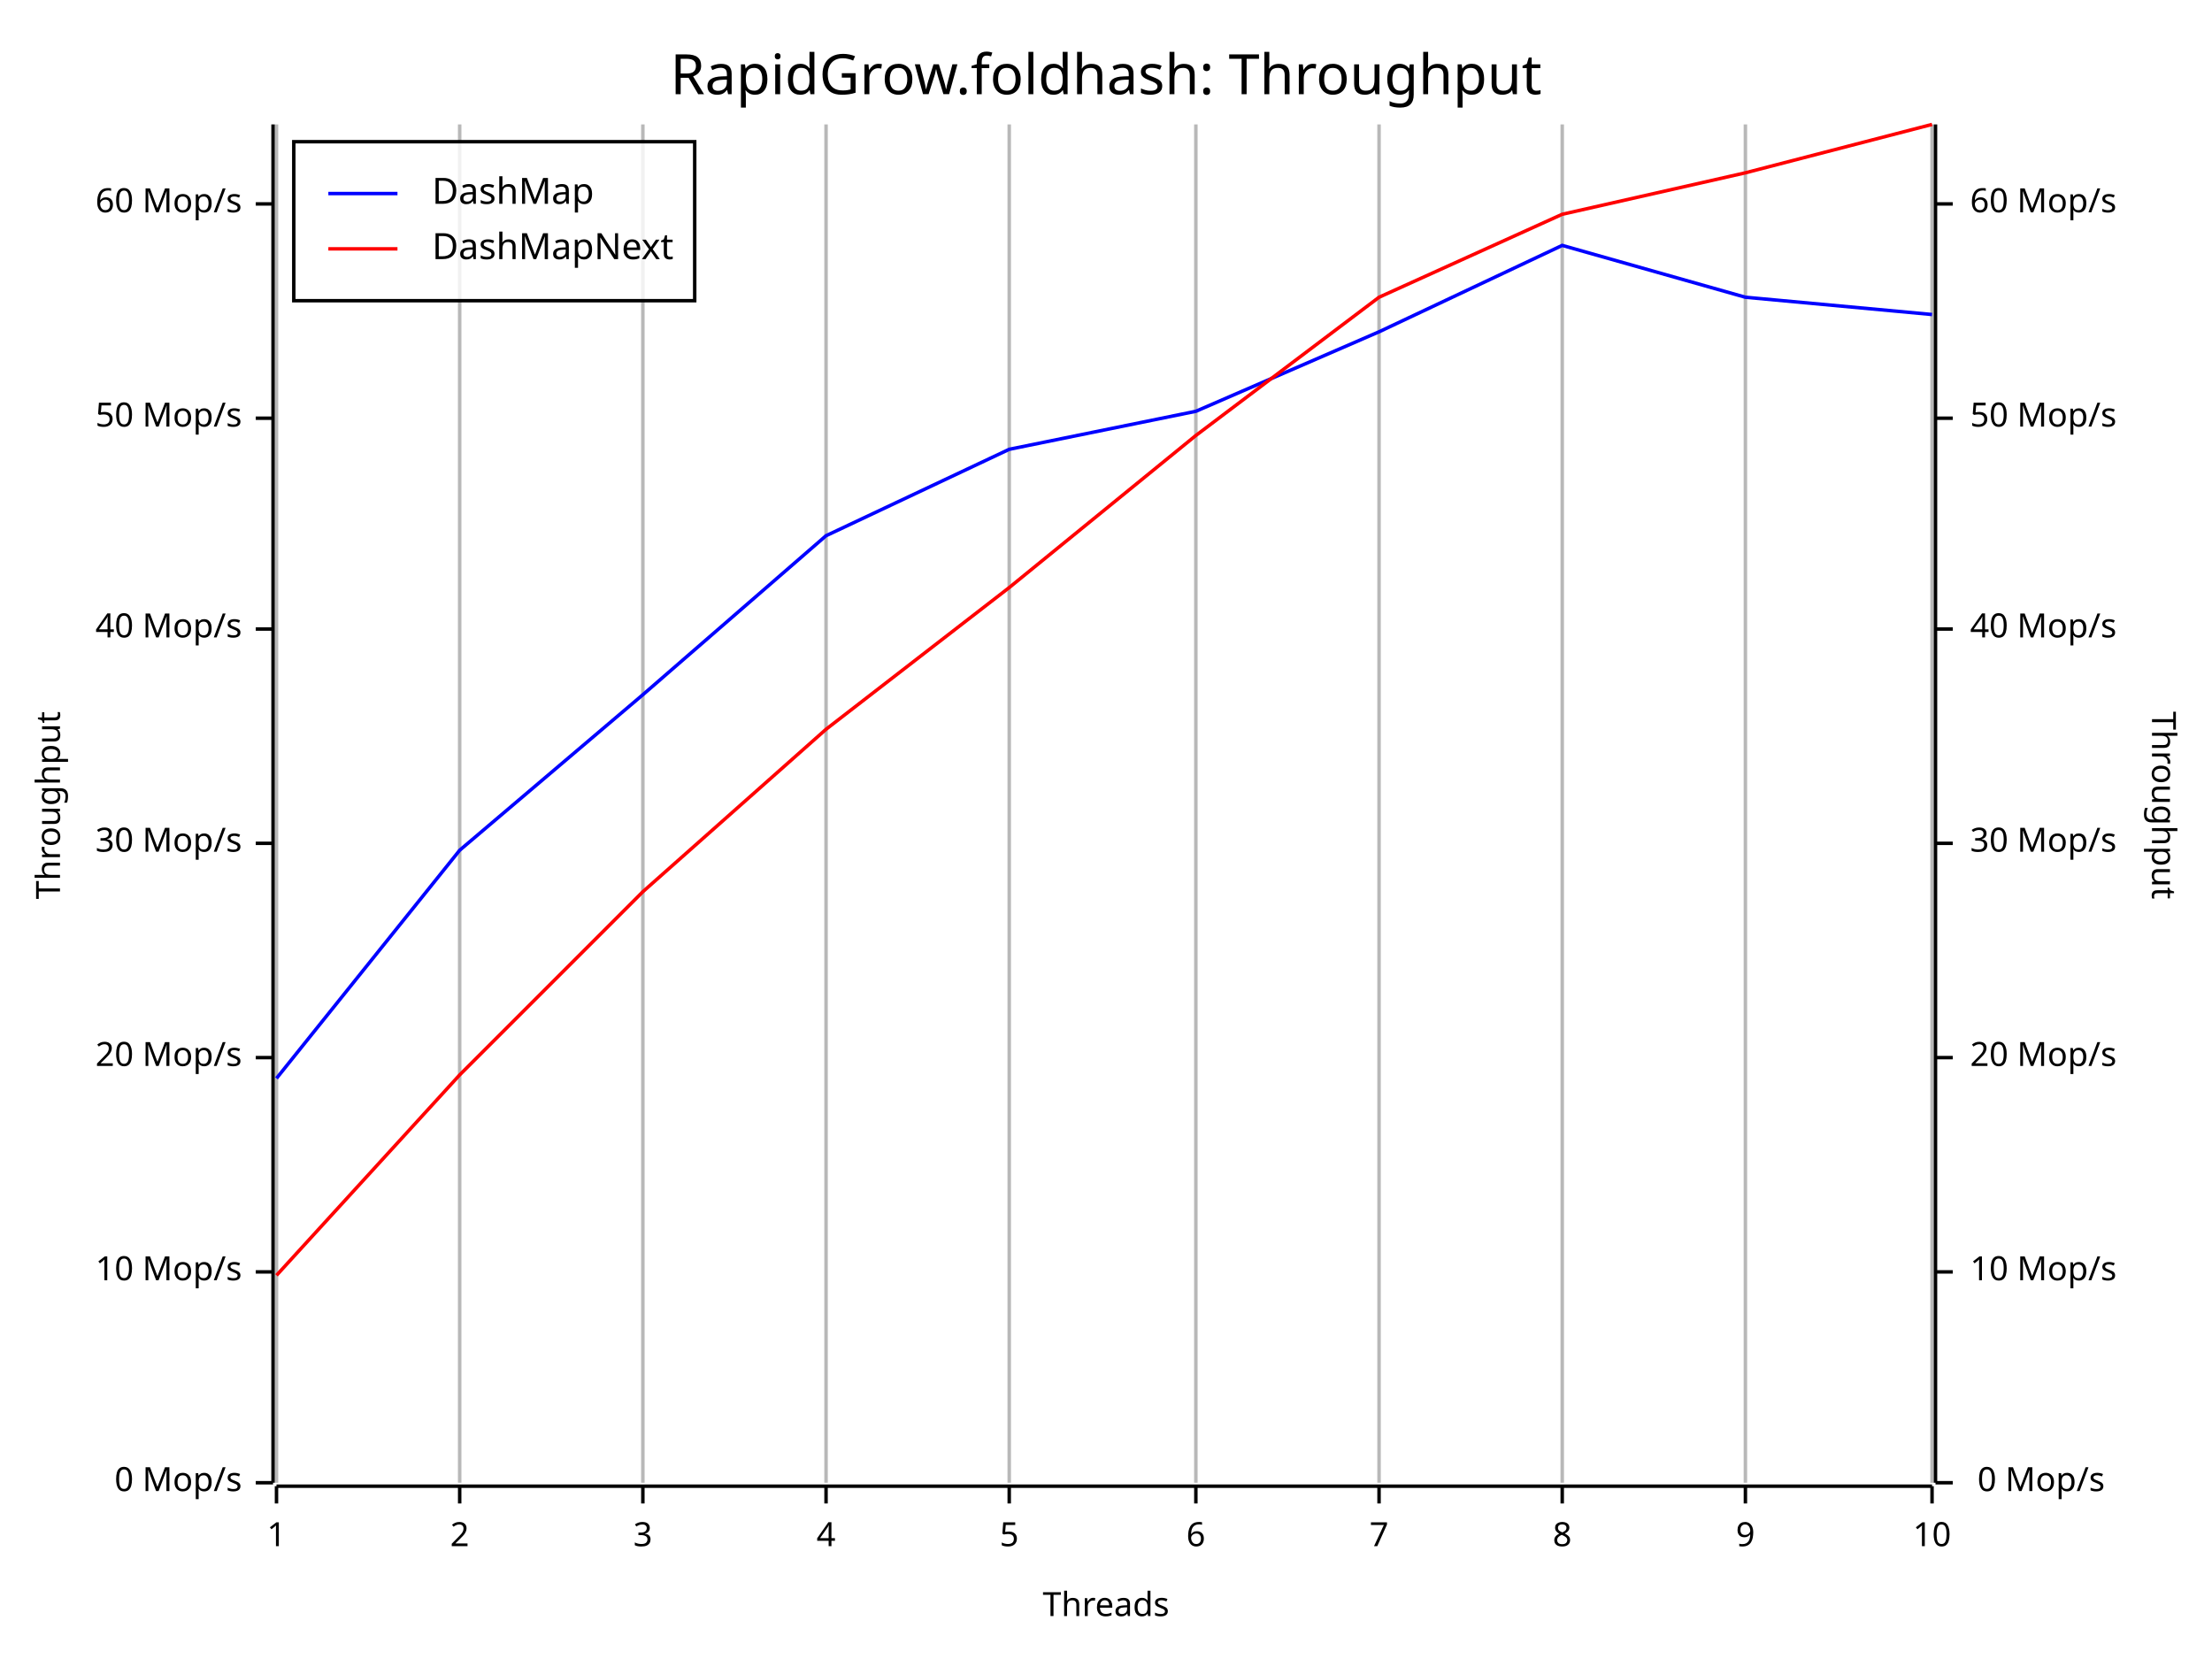
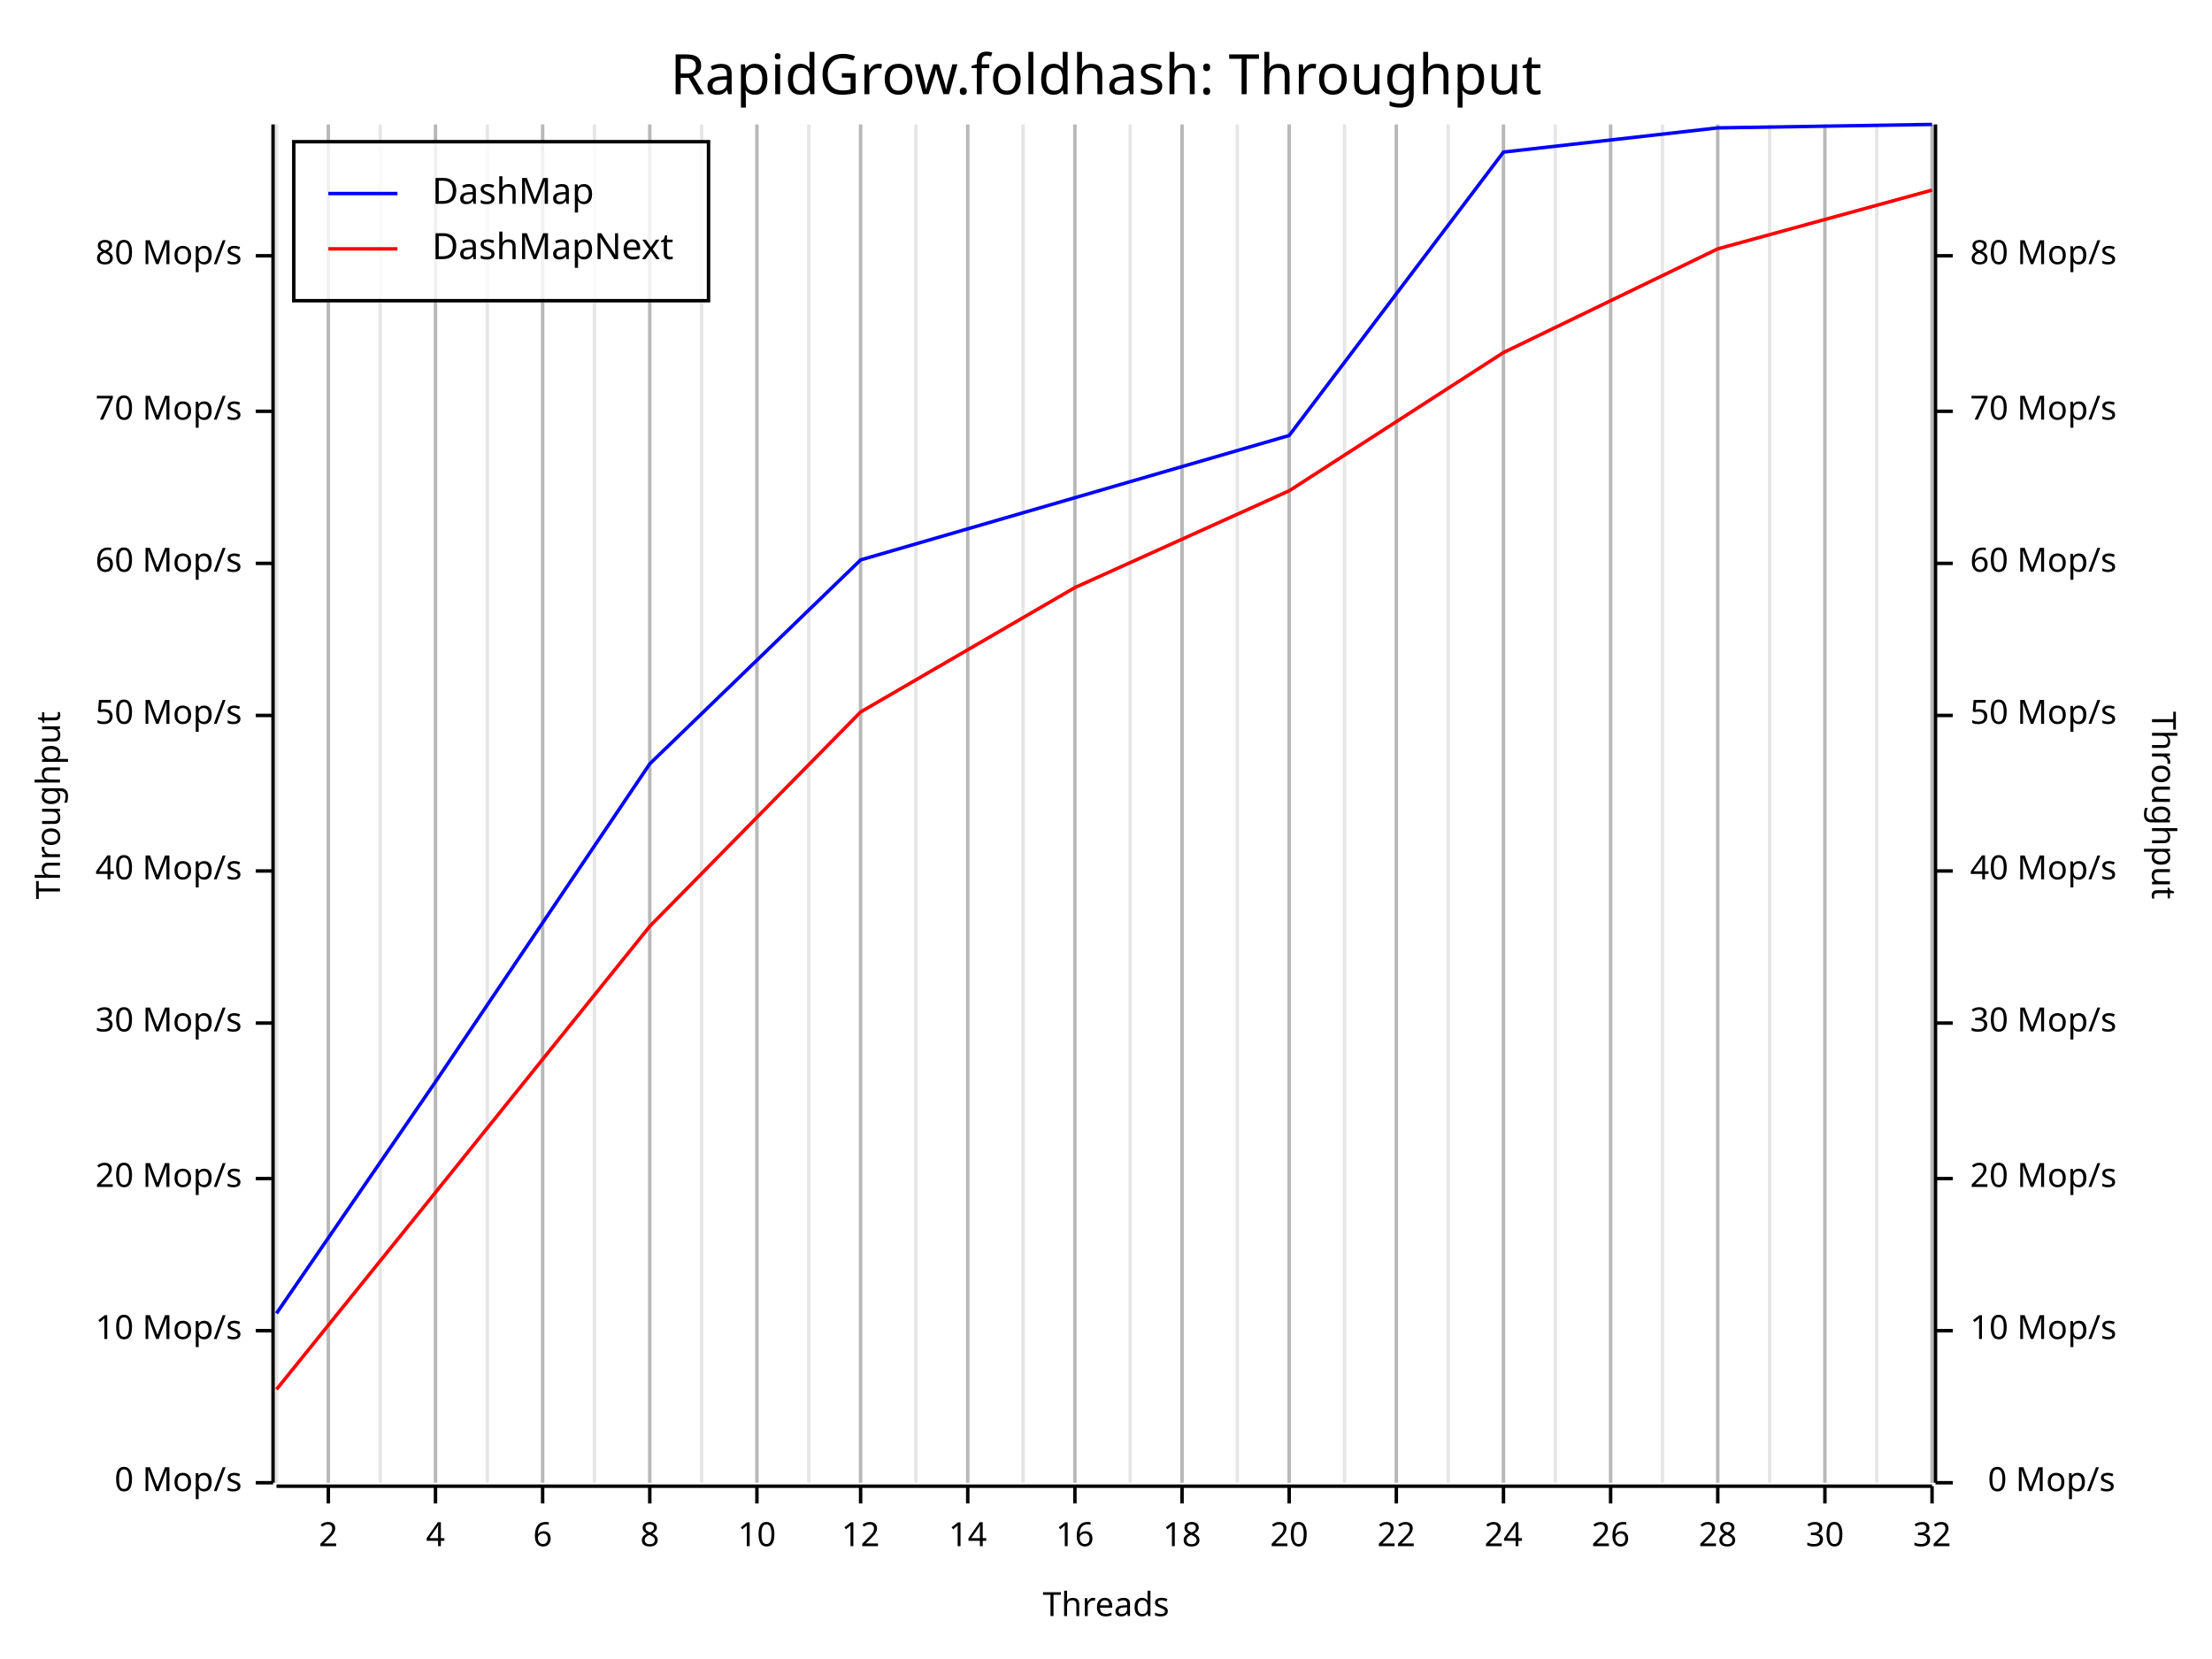
<svg xmlns="http://www.w3.org/2000/svg" width="640" height="480" viewBox="0 0 640 480">
  <rect x="0" y="0" width="640" height="480" opacity="1" fill="#FFFFFF" stroke="none" />
  <text x="320" y="15" dy="0.76em" text-anchor="middle" font-family="Fira Code" font-size="16.129" opacity="1" fill="#000000">
RapidGrow.foldhash: Throughput
</text>
  <line opacity="0.1" stroke="#000000" stroke-width="1" x1="80" y1="429" x2="80" y2="36" />
-   <line opacity="0.1" stroke="#000000" stroke-width="1" x1="133" y1="429" x2="133" y2="36" />
-   <line opacity="0.1" stroke="#000000" stroke-width="1" x1="186" y1="429" x2="186" y2="36" />
-   <line opacity="0.1" stroke="#000000" stroke-width="1" x1="239" y1="429" x2="239" y2="36" />
-   <line opacity="0.1" stroke="#000000" stroke-width="1" x1="292" y1="429" x2="292" y2="36" />
-   <line opacity="0.1" stroke="#000000" stroke-width="1" x1="346" y1="429" x2="346" y2="36" />
-   <line opacity="0.1" stroke="#000000" stroke-width="1" x1="399" y1="429" x2="399" y2="36" />
-   <line opacity="0.1" stroke="#000000" stroke-width="1" x1="452" y1="429" x2="452" y2="36" />
-   <line opacity="0.1" stroke="#000000" stroke-width="1" x1="505" y1="429" x2="505" y2="36" />
+   <line opacity="0.1" stroke="#000000" stroke-width="1" x1="95" y1="429" x2="95" y2="36" />
+   <line opacity="0.1" stroke="#000000" stroke-width="1" x1="110" y1="429" x2="110" y2="36" />
+   <line opacity="0.1" stroke="#000000" stroke-width="1" x1="126" y1="429" x2="126" y2="36" />
+   <line opacity="0.1" stroke="#000000" stroke-width="1" x1="141" y1="429" x2="141" y2="36" />
+   <line opacity="0.1" stroke="#000000" stroke-width="1" x1="157" y1="429" x2="157" y2="36" />
+   <line opacity="0.1" stroke="#000000" stroke-width="1" x1="172" y1="429" x2="172" y2="36" />
+   <line opacity="0.1" stroke="#000000" stroke-width="1" x1="188" y1="429" x2="188" y2="36" />
+   <line opacity="0.1" stroke="#000000" stroke-width="1" x1="203" y1="429" x2="203" y2="36" />
+   <line opacity="0.1" stroke="#000000" stroke-width="1" x1="219" y1="429" x2="219" y2="36" />
+   <line opacity="0.1" stroke="#000000" stroke-width="1" x1="234" y1="429" x2="234" y2="36" />
+   <line opacity="0.1" stroke="#000000" stroke-width="1" x1="249" y1="429" x2="249" y2="36" />
+   <line opacity="0.1" stroke="#000000" stroke-width="1" x1="265" y1="429" x2="265" y2="36" />
+   <line opacity="0.1" stroke="#000000" stroke-width="1" x1="280" y1="429" x2="280" y2="36" />
+   <line opacity="0.1" stroke="#000000" stroke-width="1" x1="296" y1="429" x2="296" y2="36" />
+   <line opacity="0.1" stroke="#000000" stroke-width="1" x1="311" y1="429" x2="311" y2="36" />
+   <line opacity="0.1" stroke="#000000" stroke-width="1" x1="327" y1="429" x2="327" y2="36" />
+   <line opacity="0.1" stroke="#000000" stroke-width="1" x1="342" y1="429" x2="342" y2="36" />
+   <line opacity="0.1" stroke="#000000" stroke-width="1" x1="358" y1="429" x2="358" y2="36" />
+   <line opacity="0.1" stroke="#000000" stroke-width="1" x1="373" y1="429" x2="373" y2="36" />
+   <line opacity="0.1" stroke="#000000" stroke-width="1" x1="389" y1="429" x2="389" y2="36" />
+   <line opacity="0.1" stroke="#000000" stroke-width="1" x1="404" y1="429" x2="404" y2="36" />
+   <line opacity="0.1" stroke="#000000" stroke-width="1" x1="419" y1="429" x2="419" y2="36" />
+   <line opacity="0.1" stroke="#000000" stroke-width="1" x1="435" y1="429" x2="435" y2="36" />
+   <line opacity="0.1" stroke="#000000" stroke-width="1" x1="450" y1="429" x2="450" y2="36" />
+   <line opacity="0.1" stroke="#000000" stroke-width="1" x1="466" y1="429" x2="466" y2="36" />
+   <line opacity="0.1" stroke="#000000" stroke-width="1" x1="481" y1="429" x2="481" y2="36" />
+   <line opacity="0.1" stroke="#000000" stroke-width="1" x1="497" y1="429" x2="497" y2="36" />
+   <line opacity="0.1" stroke="#000000" stroke-width="1" x1="512" y1="429" x2="512" y2="36" />
+   <line opacity="0.1" stroke="#000000" stroke-width="1" x1="528" y1="429" x2="528" y2="36" />
+   <line opacity="0.1" stroke="#000000" stroke-width="1" x1="543" y1="429" x2="543" y2="36" />
  <line opacity="0.1" stroke="#000000" stroke-width="1" x1="559" y1="429" x2="559" y2="36" />
  <text x="10" y="233" dy="0.76em" text-anchor="middle" font-family="sans-serif" font-size="9.677" opacity="1" fill="#000000" transform="rotate(270, 10, 233)">
Throughput
</text>
  <text x="320" y="470" dy="-0.5ex" text-anchor="middle" font-family="sans-serif" font-size="9.677" opacity="1" fill="#000000">
Threads
</text>
  <text x="630" y="233" dy="0.76em" text-anchor="middle" font-family="sans-serif" font-size="9.677" opacity="1" fill="#000000" transform="rotate(90, 630, 233)">
Throughput
</text>
-   <line opacity="0.2" stroke="#000000" stroke-width="1" x1="80" y1="429" x2="80" y2="36" />
-   <line opacity="0.2" stroke="#000000" stroke-width="1" x1="133" y1="429" x2="133" y2="36" />
-   <line opacity="0.2" stroke="#000000" stroke-width="1" x1="186" y1="429" x2="186" y2="36" />
-   <line opacity="0.2" stroke="#000000" stroke-width="1" x1="239" y1="429" x2="239" y2="36" />
-   <line opacity="0.2" stroke="#000000" stroke-width="1" x1="292" y1="429" x2="292" y2="36" />
-   <line opacity="0.2" stroke="#000000" stroke-width="1" x1="346" y1="429" x2="346" y2="36" />
-   <line opacity="0.2" stroke="#000000" stroke-width="1" x1="399" y1="429" x2="399" y2="36" />
-   <line opacity="0.2" stroke="#000000" stroke-width="1" x1="452" y1="429" x2="452" y2="36" />
-   <line opacity="0.2" stroke="#000000" stroke-width="1" x1="505" y1="429" x2="505" y2="36" />
+   <line opacity="0.2" stroke="#000000" stroke-width="1" x1="95" y1="429" x2="95" y2="36" />
+   <line opacity="0.2" stroke="#000000" stroke-width="1" x1="126" y1="429" x2="126" y2="36" />
+   <line opacity="0.2" stroke="#000000" stroke-width="1" x1="157" y1="429" x2="157" y2="36" />
+   <line opacity="0.2" stroke="#000000" stroke-width="1" x1="188" y1="429" x2="188" y2="36" />
+   <line opacity="0.2" stroke="#000000" stroke-width="1" x1="219" y1="429" x2="219" y2="36" />
+   <line opacity="0.2" stroke="#000000" stroke-width="1" x1="249" y1="429" x2="249" y2="36" />
+   <line opacity="0.2" stroke="#000000" stroke-width="1" x1="280" y1="429" x2="280" y2="36" />
+   <line opacity="0.2" stroke="#000000" stroke-width="1" x1="311" y1="429" x2="311" y2="36" />
+   <line opacity="0.2" stroke="#000000" stroke-width="1" x1="342" y1="429" x2="342" y2="36" />
+   <line opacity="0.2" stroke="#000000" stroke-width="1" x1="373" y1="429" x2="373" y2="36" />
+   <line opacity="0.2" stroke="#000000" stroke-width="1" x1="404" y1="429" x2="404" y2="36" />
+   <line opacity="0.2" stroke="#000000" stroke-width="1" x1="435" y1="429" x2="435" y2="36" />
+   <line opacity="0.2" stroke="#000000" stroke-width="1" x1="466" y1="429" x2="466" y2="36" />
+   <line opacity="0.2" stroke="#000000" stroke-width="1" x1="497" y1="429" x2="497" y2="36" />
+   <line opacity="0.2" stroke="#000000" stroke-width="1" x1="528" y1="429" x2="528" y2="36" />
  <line opacity="0.2" stroke="#000000" stroke-width="1" x1="559" y1="429" x2="559" y2="36" />
  <polyline fill="none" opacity="1" stroke="#000000" stroke-width="1" points="79,36 79,429 " />
  <text x="70" y="429" dy="0.5ex" text-anchor="end" font-family="sans-serif" font-size="9.677" opacity="1" fill="#000000">
0 Mop/s
</text>
  <polyline fill="none" opacity="1" stroke="#000000" stroke-width="1" points="74,429 79,429 " />
-   <text x="70" y="368" dy="0.5ex" text-anchor="end" font-family="sans-serif" font-size="9.677" opacity="1" fill="#000000">
+   <text x="70" y="385" dy="0.5ex" text-anchor="end" font-family="sans-serif" font-size="9.677" opacity="1" fill="#000000">
10 Mop/s
</text>
-   <polyline fill="none" opacity="1" stroke="#000000" stroke-width="1" points="74,368 79,368 " />
-   <text x="70" y="306" dy="0.5ex" text-anchor="end" font-family="sans-serif" font-size="9.677" opacity="1" fill="#000000">
+   <polyline fill="none" opacity="1" stroke="#000000" stroke-width="1" points="74,385 79,385 " />
+   <text x="70" y="341" dy="0.5ex" text-anchor="end" font-family="sans-serif" font-size="9.677" opacity="1" fill="#000000">
20 Mop/s
</text>
-   <polyline fill="none" opacity="1" stroke="#000000" stroke-width="1" points="74,306 79,306 " />
-   <text x="70" y="244" dy="0.5ex" text-anchor="end" font-family="sans-serif" font-size="9.677" opacity="1" fill="#000000">
+   <polyline fill="none" opacity="1" stroke="#000000" stroke-width="1" points="74,341 79,341 " />
+   <text x="70" y="296" dy="0.5ex" text-anchor="end" font-family="sans-serif" font-size="9.677" opacity="1" fill="#000000">
30 Mop/s
</text>
-   <polyline fill="none" opacity="1" stroke="#000000" stroke-width="1" points="74,244 79,244 " />
-   <text x="70" y="182" dy="0.5ex" text-anchor="end" font-family="sans-serif" font-size="9.677" opacity="1" fill="#000000">
+   <polyline fill="none" opacity="1" stroke="#000000" stroke-width="1" points="74,296 79,296 " />
+   <text x="70" y="252" dy="0.5ex" text-anchor="end" font-family="sans-serif" font-size="9.677" opacity="1" fill="#000000">
40 Mop/s
</text>
-   <polyline fill="none" opacity="1" stroke="#000000" stroke-width="1" points="74,182 79,182 " />
-   <text x="70" y="121" dy="0.5ex" text-anchor="end" font-family="sans-serif" font-size="9.677" opacity="1" fill="#000000">
+   <polyline fill="none" opacity="1" stroke="#000000" stroke-width="1" points="74,252 79,252 " />
+   <text x="70" y="207" dy="0.5ex" text-anchor="end" font-family="sans-serif" font-size="9.677" opacity="1" fill="#000000">
50 Mop/s
</text>
-   <polyline fill="none" opacity="1" stroke="#000000" stroke-width="1" points="74,121 79,121 " />
-   <text x="70" y="59" dy="0.5ex" text-anchor="end" font-family="sans-serif" font-size="9.677" opacity="1" fill="#000000">
+   <polyline fill="none" opacity="1" stroke="#000000" stroke-width="1" points="74,207 79,207 " />
+   <text x="70" y="163" dy="0.5ex" text-anchor="end" font-family="sans-serif" font-size="9.677" opacity="1" fill="#000000">
60 Mop/s
</text>
-   <polyline fill="none" opacity="1" stroke="#000000" stroke-width="1" points="74,59 79,59 " />
+   <polyline fill="none" opacity="1" stroke="#000000" stroke-width="1" points="74,163 79,163 " />
+   <text x="70" y="119" dy="0.5ex" text-anchor="end" font-family="sans-serif" font-size="9.677" opacity="1" fill="#000000">
+ 70 Mop/s
+ </text>
+   <polyline fill="none" opacity="1" stroke="#000000" stroke-width="1" points="74,119 79,119 " />
+   <text x="70" y="74" dy="0.5ex" text-anchor="end" font-family="sans-serif" font-size="9.677" opacity="1" fill="#000000">
+ 80 Mop/s
+ </text>
+   <polyline fill="none" opacity="1" stroke="#000000" stroke-width="1" points="74,74 79,74 " />
  <polyline fill="none" opacity="1" stroke="#000000" stroke-width="1" points="80,430 559,430 " />
-   <text x="80" y="440" dy="0.76em" text-anchor="middle" font-family="sans-serif" font-size="9.677" opacity="1" fill="#000000">
- 1
- </text>
-   <polyline fill="none" opacity="1" stroke="#000000" stroke-width="1" points="80,430 80,435 " />
-   <text x="133" y="440" dy="0.76em" text-anchor="middle" font-family="sans-serif" font-size="9.677" opacity="1" fill="#000000">
+   <text x="95" y="440" dy="0.76em" text-anchor="middle" font-family="sans-serif" font-size="9.677" opacity="1" fill="#000000">
2
</text>
-   <polyline fill="none" opacity="1" stroke="#000000" stroke-width="1" points="133,430 133,435 " />
-   <text x="186" y="440" dy="0.76em" text-anchor="middle" font-family="sans-serif" font-size="9.677" opacity="1" fill="#000000">
- 3
- </text>
-   <polyline fill="none" opacity="1" stroke="#000000" stroke-width="1" points="186,430 186,435 " />
-   <text x="239" y="440" dy="0.76em" text-anchor="middle" font-family="sans-serif" font-size="9.677" opacity="1" fill="#000000">
+   <polyline fill="none" opacity="1" stroke="#000000" stroke-width="1" points="95,430 95,435 " />
+   <text x="126" y="440" dy="0.76em" text-anchor="middle" font-family="sans-serif" font-size="9.677" opacity="1" fill="#000000">
4
</text>
-   <polyline fill="none" opacity="1" stroke="#000000" stroke-width="1" points="239,430 239,435 " />
-   <text x="292" y="440" dy="0.76em" text-anchor="middle" font-family="sans-serif" font-size="9.677" opacity="1" fill="#000000">
- 5
- </text>
-   <polyline fill="none" opacity="1" stroke="#000000" stroke-width="1" points="292,430 292,435 " />
-   <text x="346" y="440" dy="0.76em" text-anchor="middle" font-family="sans-serif" font-size="9.677" opacity="1" fill="#000000">
+   <polyline fill="none" opacity="1" stroke="#000000" stroke-width="1" points="126,430 126,435 " />
+   <text x="157" y="440" dy="0.76em" text-anchor="middle" font-family="sans-serif" font-size="9.677" opacity="1" fill="#000000">
6
</text>
-   <polyline fill="none" opacity="1" stroke="#000000" stroke-width="1" points="346,430 346,435 " />
-   <text x="399" y="440" dy="0.76em" text-anchor="middle" font-family="sans-serif" font-size="9.677" opacity="1" fill="#000000">
- 7
- </text>
-   <polyline fill="none" opacity="1" stroke="#000000" stroke-width="1" points="399,430 399,435 " />
-   <text x="452" y="440" dy="0.76em" text-anchor="middle" font-family="sans-serif" font-size="9.677" opacity="1" fill="#000000">
+   <polyline fill="none" opacity="1" stroke="#000000" stroke-width="1" points="157,430 157,435 " />
+   <text x="188" y="440" dy="0.76em" text-anchor="middle" font-family="sans-serif" font-size="9.677" opacity="1" fill="#000000">
8
</text>
-   <polyline fill="none" opacity="1" stroke="#000000" stroke-width="1" points="452,430 452,435 " />
-   <text x="505" y="440" dy="0.76em" text-anchor="middle" font-family="sans-serif" font-size="9.677" opacity="1" fill="#000000">
- 9
- </text>
-   <polyline fill="none" opacity="1" stroke="#000000" stroke-width="1" points="505,430 505,435 " />
+   <polyline fill="none" opacity="1" stroke="#000000" stroke-width="1" points="188,430 188,435 " />
+   <text x="219" y="440" dy="0.76em" text-anchor="middle" font-family="sans-serif" font-size="9.677" opacity="1" fill="#000000">
+ 10
+ </text>
+   <polyline fill="none" opacity="1" stroke="#000000" stroke-width="1" points="219,430 219,435 " />
+   <text x="249" y="440" dy="0.76em" text-anchor="middle" font-family="sans-serif" font-size="9.677" opacity="1" fill="#000000">
+ 12
+ </text>
+   <polyline fill="none" opacity="1" stroke="#000000" stroke-width="1" points="249,430 249,435 " />
+   <text x="280" y="440" dy="0.76em" text-anchor="middle" font-family="sans-serif" font-size="9.677" opacity="1" fill="#000000">
+ 14
+ </text>
+   <polyline fill="none" opacity="1" stroke="#000000" stroke-width="1" points="280,430 280,435 " />
+   <text x="311" y="440" dy="0.76em" text-anchor="middle" font-family="sans-serif" font-size="9.677" opacity="1" fill="#000000">
+ 16
+ </text>
+   <polyline fill="none" opacity="1" stroke="#000000" stroke-width="1" points="311,430 311,435 " />
+   <text x="342" y="440" dy="0.76em" text-anchor="middle" font-family="sans-serif" font-size="9.677" opacity="1" fill="#000000">
+ 18
+ </text>
+   <polyline fill="none" opacity="1" stroke="#000000" stroke-width="1" points="342,430 342,435 " />
+   <text x="373" y="440" dy="0.76em" text-anchor="middle" font-family="sans-serif" font-size="9.677" opacity="1" fill="#000000">
+ 20
+ </text>
+   <polyline fill="none" opacity="1" stroke="#000000" stroke-width="1" points="373,430 373,435 " />
+   <text x="404" y="440" dy="0.76em" text-anchor="middle" font-family="sans-serif" font-size="9.677" opacity="1" fill="#000000">
+ 22
+ </text>
+   <polyline fill="none" opacity="1" stroke="#000000" stroke-width="1" points="404,430 404,435 " />
+   <text x="435" y="440" dy="0.76em" text-anchor="middle" font-family="sans-serif" font-size="9.677" opacity="1" fill="#000000">
+ 24
+ </text>
+   <polyline fill="none" opacity="1" stroke="#000000" stroke-width="1" points="435,430 435,435 " />
+   <text x="466" y="440" dy="0.76em" text-anchor="middle" font-family="sans-serif" font-size="9.677" opacity="1" fill="#000000">
+ 26
+ </text>
+   <polyline fill="none" opacity="1" stroke="#000000" stroke-width="1" points="466,430 466,435 " />
+   <text x="497" y="440" dy="0.76em" text-anchor="middle" font-family="sans-serif" font-size="9.677" opacity="1" fill="#000000">
+ 28
+ </text>
+   <polyline fill="none" opacity="1" stroke="#000000" stroke-width="1" points="497,430 497,435 " />
+   <text x="528" y="440" dy="0.76em" text-anchor="middle" font-family="sans-serif" font-size="9.677" opacity="1" fill="#000000">
+ 30
+ </text>
+   <polyline fill="none" opacity="1" stroke="#000000" stroke-width="1" points="528,430 528,435 " />
  <text x="559" y="440" dy="0.76em" text-anchor="middle" font-family="sans-serif" font-size="9.677" opacity="1" fill="#000000">
- 10
+ 32
</text>
  <polyline fill="none" opacity="1" stroke="#000000" stroke-width="1" points="559,430 559,435 " />
  <polyline fill="none" opacity="1" stroke="#000000" stroke-width="1" points="560,36 560,429 " />
-   <text x="609" y="429" dy="0.5ex" text-anchor="end" font-family="sans-serif" font-size="9.677" opacity="1" fill="#000000">
+   <text x="612" y="429" dy="0.5ex" text-anchor="end" font-family="sans-serif" font-size="9.677" opacity="1" fill="#000000">
0 Mop/s
</text>
  <polyline fill="none" opacity="1" stroke="#000000" stroke-width="1" points="560,429 565,429 " />
-   <text x="570" y="368" dy="0.5ex" text-anchor="start" font-family="sans-serif" font-size="9.677" opacity="1" fill="#000000">
+   <text x="570" y="385" dy="0.5ex" text-anchor="start" font-family="sans-serif" font-size="9.677" opacity="1" fill="#000000">
10 Mop/s
</text>
-   <polyline fill="none" opacity="1" stroke="#000000" stroke-width="1" points="560,368 565,368 " />
-   <text x="570" y="306" dy="0.5ex" text-anchor="start" font-family="sans-serif" font-size="9.677" opacity="1" fill="#000000">
+   <polyline fill="none" opacity="1" stroke="#000000" stroke-width="1" points="560,385 565,385 " />
+   <text x="570" y="341" dy="0.5ex" text-anchor="start" font-family="sans-serif" font-size="9.677" opacity="1" fill="#000000">
20 Mop/s
</text>
-   <polyline fill="none" opacity="1" stroke="#000000" stroke-width="1" points="560,306 565,306 " />
-   <text x="570" y="244" dy="0.5ex" text-anchor="start" font-family="sans-serif" font-size="9.677" opacity="1" fill="#000000">
+   <polyline fill="none" opacity="1" stroke="#000000" stroke-width="1" points="560,341 565,341 " />
+   <text x="570" y="296" dy="0.5ex" text-anchor="start" font-family="sans-serif" font-size="9.677" opacity="1" fill="#000000">
30 Mop/s
</text>
-   <polyline fill="none" opacity="1" stroke="#000000" stroke-width="1" points="560,244 565,244 " />
-   <text x="570" y="182" dy="0.5ex" text-anchor="start" font-family="sans-serif" font-size="9.677" opacity="1" fill="#000000">
+   <polyline fill="none" opacity="1" stroke="#000000" stroke-width="1" points="560,296 565,296 " />
+   <text x="570" y="252" dy="0.5ex" text-anchor="start" font-family="sans-serif" font-size="9.677" opacity="1" fill="#000000">
40 Mop/s
</text>
-   <polyline fill="none" opacity="1" stroke="#000000" stroke-width="1" points="560,182 565,182 " />
-   <text x="570" y="121" dy="0.5ex" text-anchor="start" font-family="sans-serif" font-size="9.677" opacity="1" fill="#000000">
+   <polyline fill="none" opacity="1" stroke="#000000" stroke-width="1" points="560,252 565,252 " />
+   <text x="570" y="207" dy="0.5ex" text-anchor="start" font-family="sans-serif" font-size="9.677" opacity="1" fill="#000000">
50 Mop/s
</text>
-   <polyline fill="none" opacity="1" stroke="#000000" stroke-width="1" points="560,121 565,121 " />
-   <text x="570" y="59" dy="0.5ex" text-anchor="start" font-family="sans-serif" font-size="9.677" opacity="1" fill="#000000">
+   <polyline fill="none" opacity="1" stroke="#000000" stroke-width="1" points="560,207 565,207 " />
+   <text x="570" y="163" dy="0.5ex" text-anchor="start" font-family="sans-serif" font-size="9.677" opacity="1" fill="#000000">
60 Mop/s
</text>
-   <polyline fill="none" opacity="1" stroke="#000000" stroke-width="1" points="560,59 565,59 " />
-   <polyline fill="none" opacity="1" stroke="#0000FF" stroke-width="1" points="80,312 133,246 186,201 239,155 292,130 346,119 399,96 452,71 505,86 559,91 " />
-   <polyline fill="none" opacity="1" stroke="#FF0000" stroke-width="1" points="80,369 133,311 186,258 239,211 292,170 346,126 399,86 452,62 505,50 559,36 " />
-   <rect x="85" y="41" width="116" height="46" opacity="0.8" fill="#FFFFFF" stroke="none" />
-   <rect x="85" y="41" width="116" height="46" opacity="1" fill="none" stroke="#000000" />
+   <polyline fill="none" opacity="1" stroke="#000000" stroke-width="1" points="560,163 565,163 " />
+   <text x="570" y="119" dy="0.5ex" text-anchor="start" font-family="sans-serif" font-size="9.677" opacity="1" fill="#000000">
+ 70 Mop/s
+ </text>
+   <polyline fill="none" opacity="1" stroke="#000000" stroke-width="1" points="560,119 565,119 " />
+   <text x="570" y="74" dy="0.5ex" text-anchor="start" font-family="sans-serif" font-size="9.677" opacity="1" fill="#000000">
+ 80 Mop/s
+ </text>
+   <polyline fill="none" opacity="1" stroke="#000000" stroke-width="1" points="560,74 565,74 " />
+   <polyline fill="none" opacity="1" stroke="#0000FF" stroke-width="1" points="80,380 126,313 188,221 249,162 311,144 373,126 435,44 497,37 559,36 " />
+   <polyline fill="none" opacity="1" stroke="#FF0000" stroke-width="1" points="80,402 126,345 188,268 249,206 311,170 373,142 435,102 497,72 559,55 " />
+   <rect x="85" y="41" width="120" height="46" opacity="0.8" fill="#FFFFFF" stroke="none" />
+   <rect x="85" y="41" width="120" height="46" opacity="1" fill="none" stroke="#000000" />
  <text x="125" y="51" dy="0.76em" text-anchor="start" font-family="Fira Code" font-size="10.484" opacity="1" fill="#000000">
DashMap
</text>
  <text x="125" y="67" dy="0.76em" text-anchor="start" font-family="Fira Code" font-size="10.484" opacity="1" fill="#000000">
DashMapNext
</text>
  <polyline fill="none" opacity="1" stroke="#0000FF" stroke-width="1" points="95,56 115,56 " />
  <polyline fill="none" opacity="1" stroke="#FF0000" stroke-width="1" points="95,72 115,72 " />
</svg>
